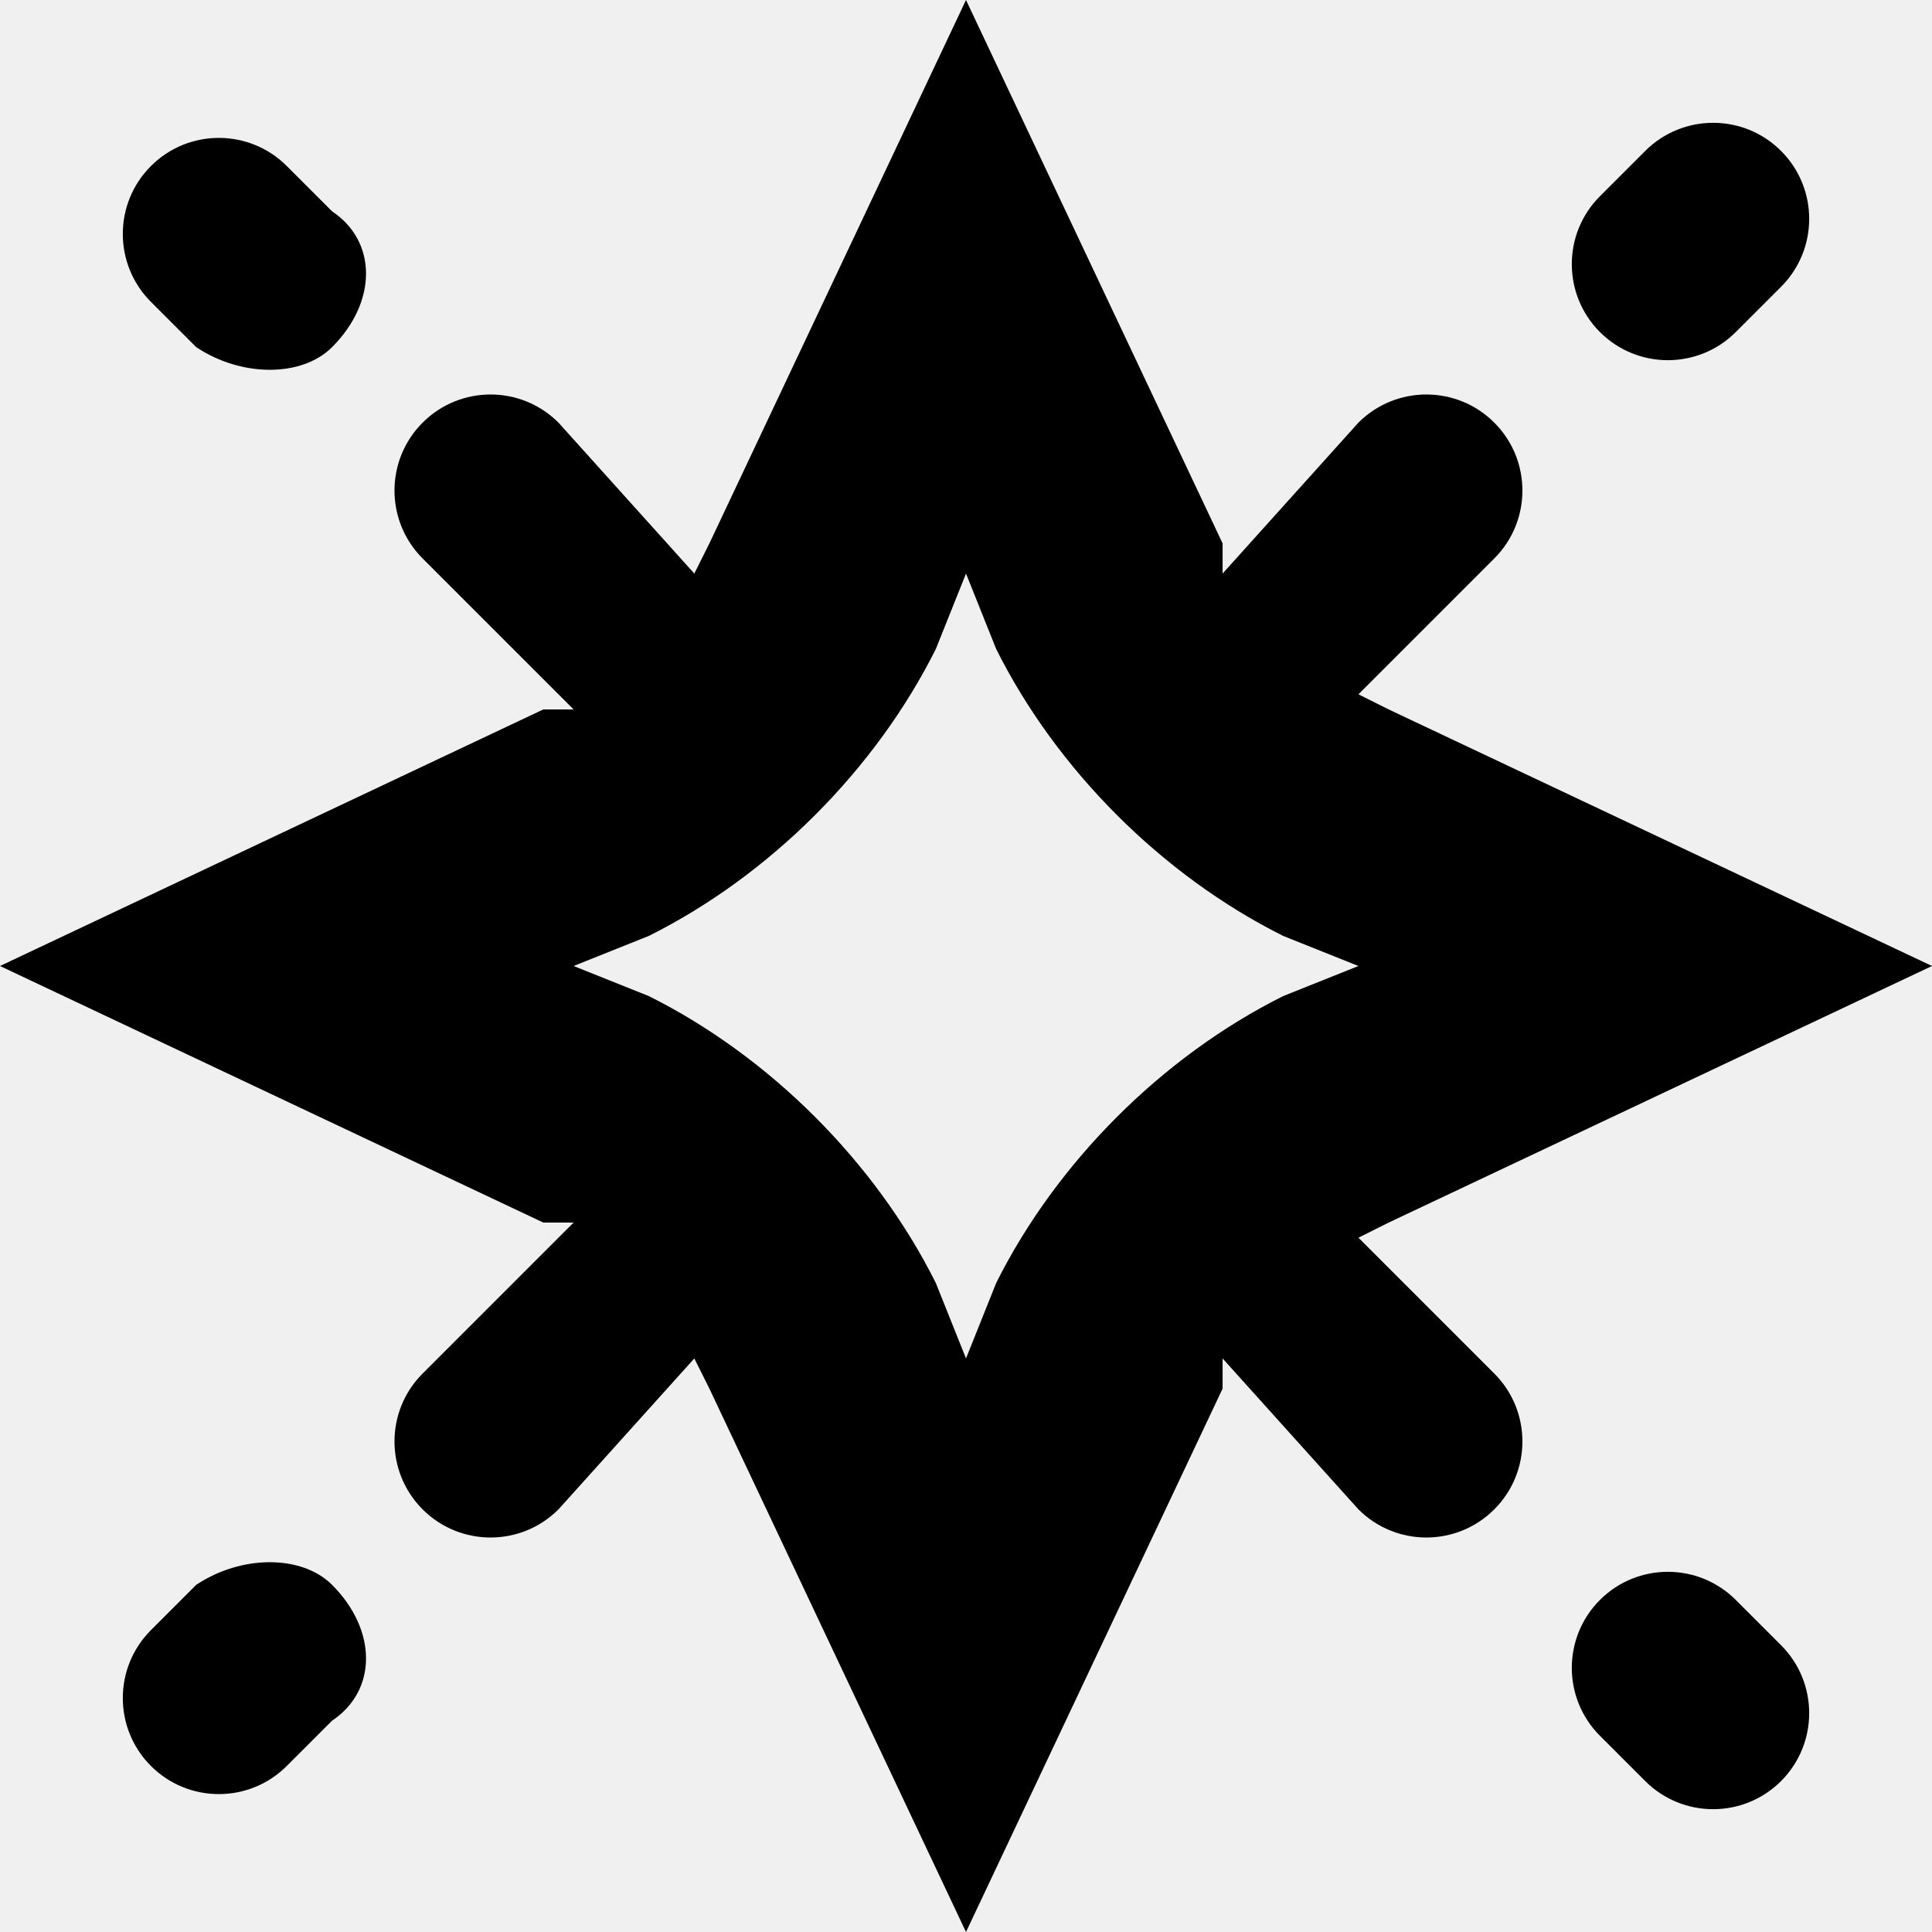
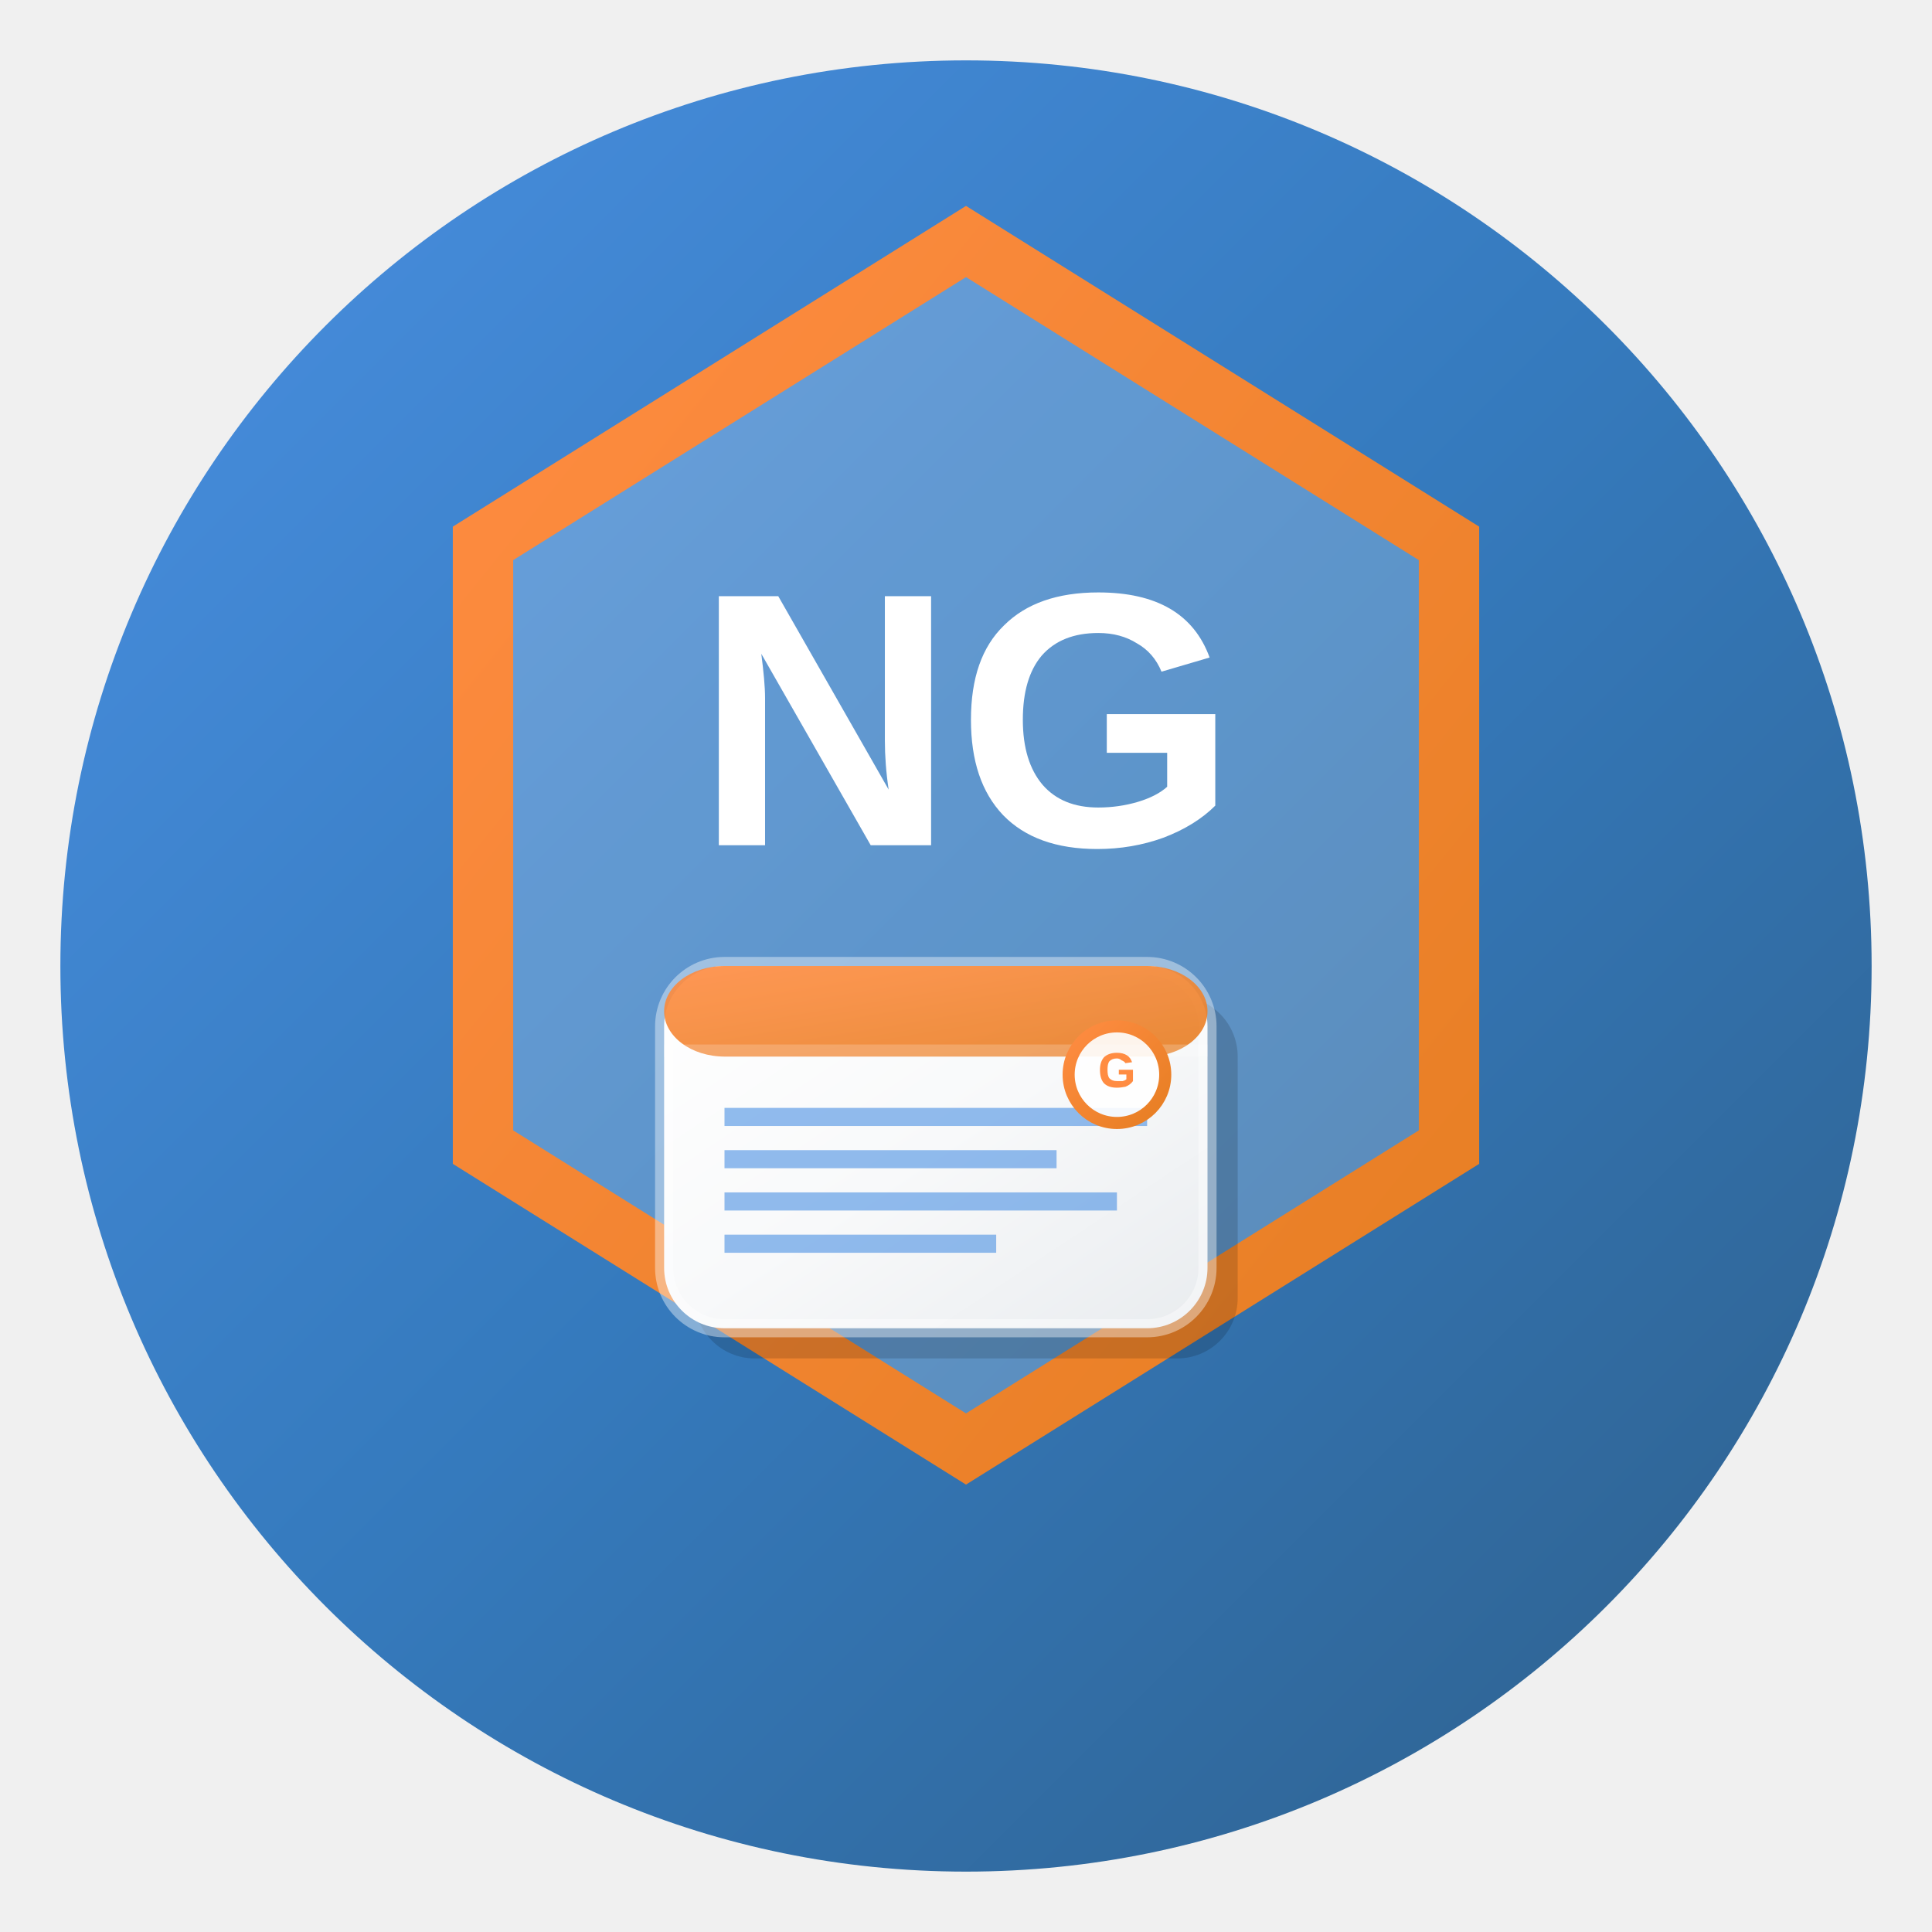
- <svg xmlns="http://www.w3.org/2000/svg" viewBox="0 0 128 128">
-   <path fill-rule="evenodd" d="M81 36 64 0 47 36l-1 2-9-10a6 6 0 0 0-9 9l10 10h-2L0 64l36 17h2L28 91a6 6 0 1 0 9 9l9-10 1 2 17 36 17-36v-2l9 10a6 6 0 1 0 9-9l-9-9 2-1 36-17-36-17-2-1 9-9a6 6 0 1 0-9-9l-9 10v-2Zm-17 2-2 5c-4 8-11 15-19 19l-5 2 5 2c8 4 15 11 19 19l2 5 2-5c4-8 11-15 19-19l5-2-5-2c-8-4-15-11-19-19l-2-5Z" clip-rule="evenodd" />
-   <path d="M118 19a6 6 0 0 0-9-9l-3 3a6 6 0 1 0 9 9l3-3Zm-96 4c-2 2-6 2-9 0l-3-3a6 6 0 1 1 9-9l3 3c3 2 3 6 0 9Zm0 82c-2-2-6-2-9 0l-3 3a6 6 0 1 0 9 9l3-3c3-2 3-6 0-9Zm96 4a6 6 0 0 1-9 9l-3-3a6 6 0 1 1 9-9l3 3Z" />
-   <style>path{fill:#000}@media (prefers-color-scheme:dark){path{fill:#fff}}</style>
+ <svg xmlns="http://www.w3.org/2000/svg" viewBox="0 0 32 32">
+   <defs>
+     <linearGradient id="bg" x1="0%" y1="0%" x2="100%" y2="100%">
+       <stop offset="0%" style="stop-color:#4A90E2" />
+       <stop offset="50%" style="stop-color:#357ABD" />
+       <stop offset="100%" style="stop-color:#2E5F8A" />
+     </linearGradient>
+     <linearGradient id="orange" x1="0%" y1="0%" x2="100%" y2="100%">
+       <stop offset="0%" style="stop-color:#FF8C42" />
+       <stop offset="100%" style="stop-color:#E67E22" />
+     </linearGradient>
+     <linearGradient id="cardGradient" x1="0%" y1="0%" x2="100%" y2="100%">
+       <stop offset="0%" style="stop-color:#ffffff" />
+       <stop offset="50%" style="stop-color:#f8f9fa" />
+       <stop offset="100%" style="stop-color:#e9ecef" />
+     </linearGradient>
+   </defs>
+   <circle cx="16" cy="16" r="15" fill="url(#bg)" />
+   <path d="M16 4L24 9V19L16 24L8 19V9L16 4Z" fill="rgba(255,255,255,0.2)" stroke="url(#orange)" stroke-width="1" />
+   <text x="16" y="14" font-family="Arial,sans-serif" font-size="6" font-weight="bold" text-anchor="middle" fill="#fff">NG</text>
+   <rect x="11.5" y="16.5" width="9" height="6" rx="1" fill="rgba(0,0,0,0.15)" />
+   <rect x="11" y="16" width="9" height="6" rx="1" fill="url(#cardGradient)" stroke="rgba(255,255,255,0.4)" stroke-width="0.3" />
+   <rect x="11" y="16" width="9" height="1.5" rx="1" fill="url(#orange)" opacity="0.9" />
+   <rect x="11" y="17.3" width="9" height="0.2" fill="rgba(255,255,255,0.2)" />
+   <line x1="12" y1="18.5" x2="19" y2="18.5" stroke="#4A90E2" stroke-width="0.3" opacity="0.6" />
+   <line x1="12" y1="19.2" x2="17.5" y2="19.2" stroke="#4A90E2" stroke-width="0.3" opacity="0.6" />
+   <line x1="12" y1="19.9" x2="18.5" y2="19.9" stroke="#4A90E2" stroke-width="0.3" opacity="0.6" />
+   <line x1="12" y1="20.6" x2="16.5" y2="20.6" stroke="#4A90E2" stroke-width="0.3" opacity="0.6" />
+   <circle cx="18.5" cy="17.8" r="0.8" fill="rgba(255,255,255,0.9)" stroke="url(#orange)" stroke-width="0.2" />
+   <text x="18.5" y="18" font-family="Arial,sans-serif" font-size="0.8" font-weight="bold" text-anchor="middle" fill="#FF8C42">G</text>
+   <style>
+     @media (prefers-color-scheme: dark) {
+       circle { fill: url(#bg); }
+     }
+   </style>
</svg>
